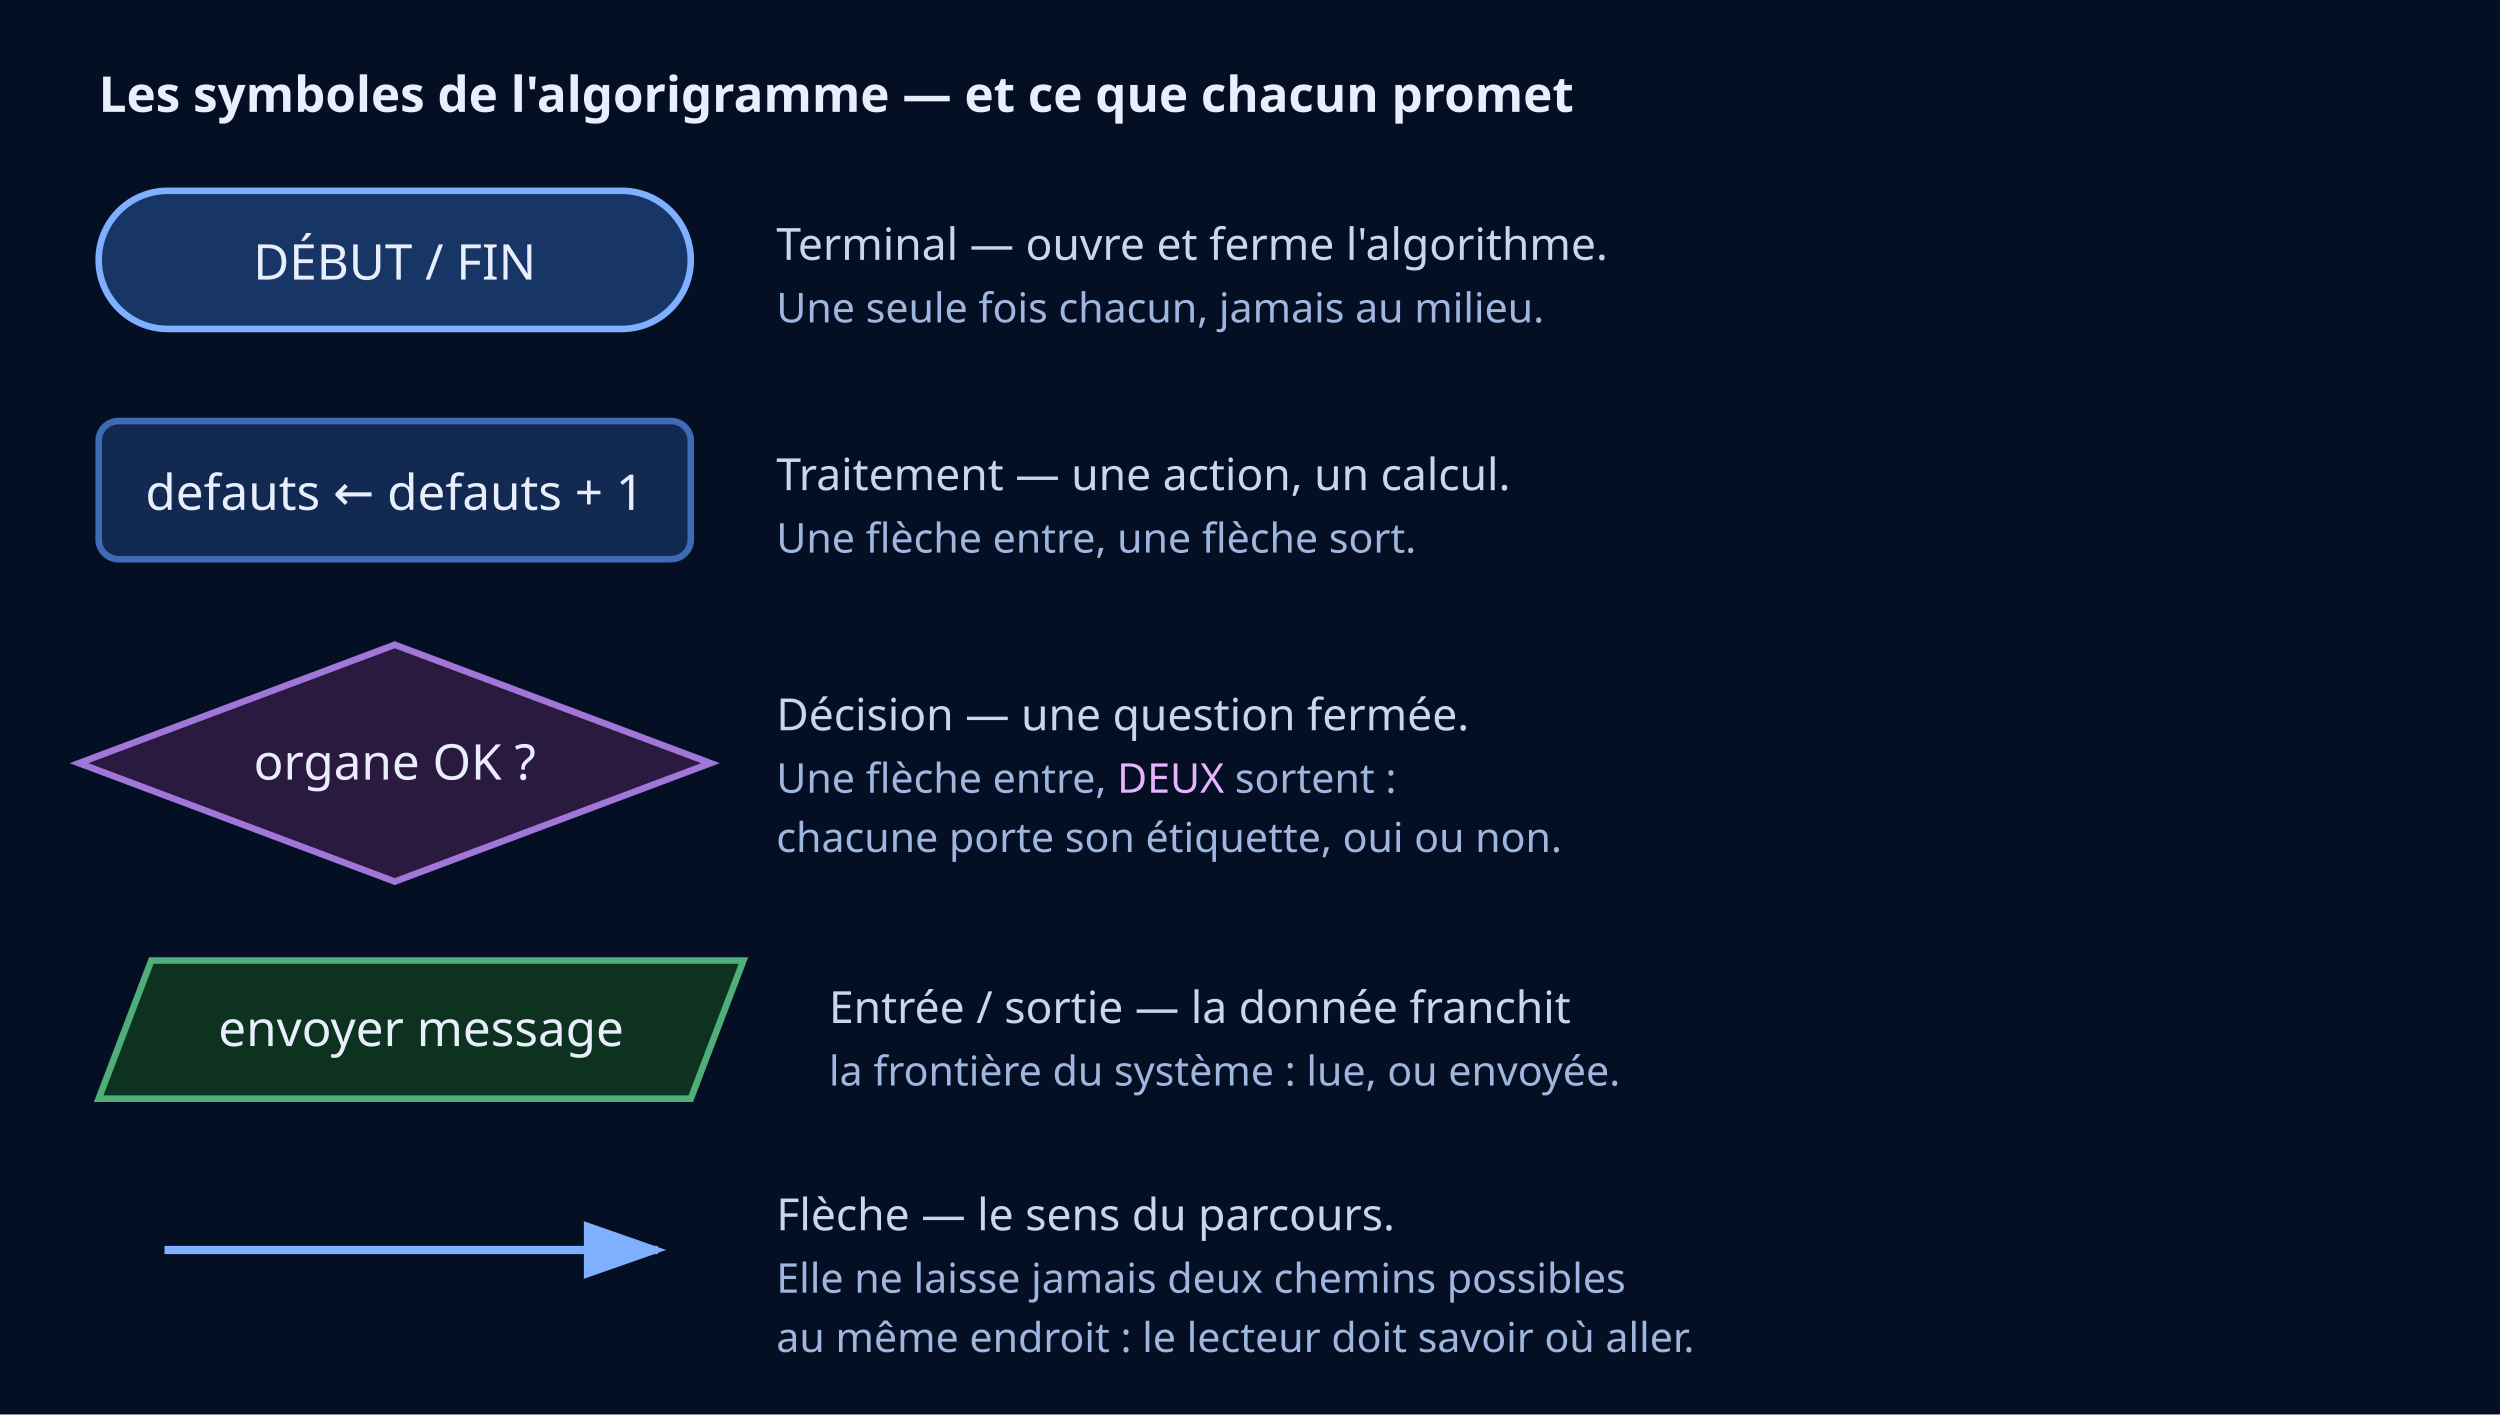
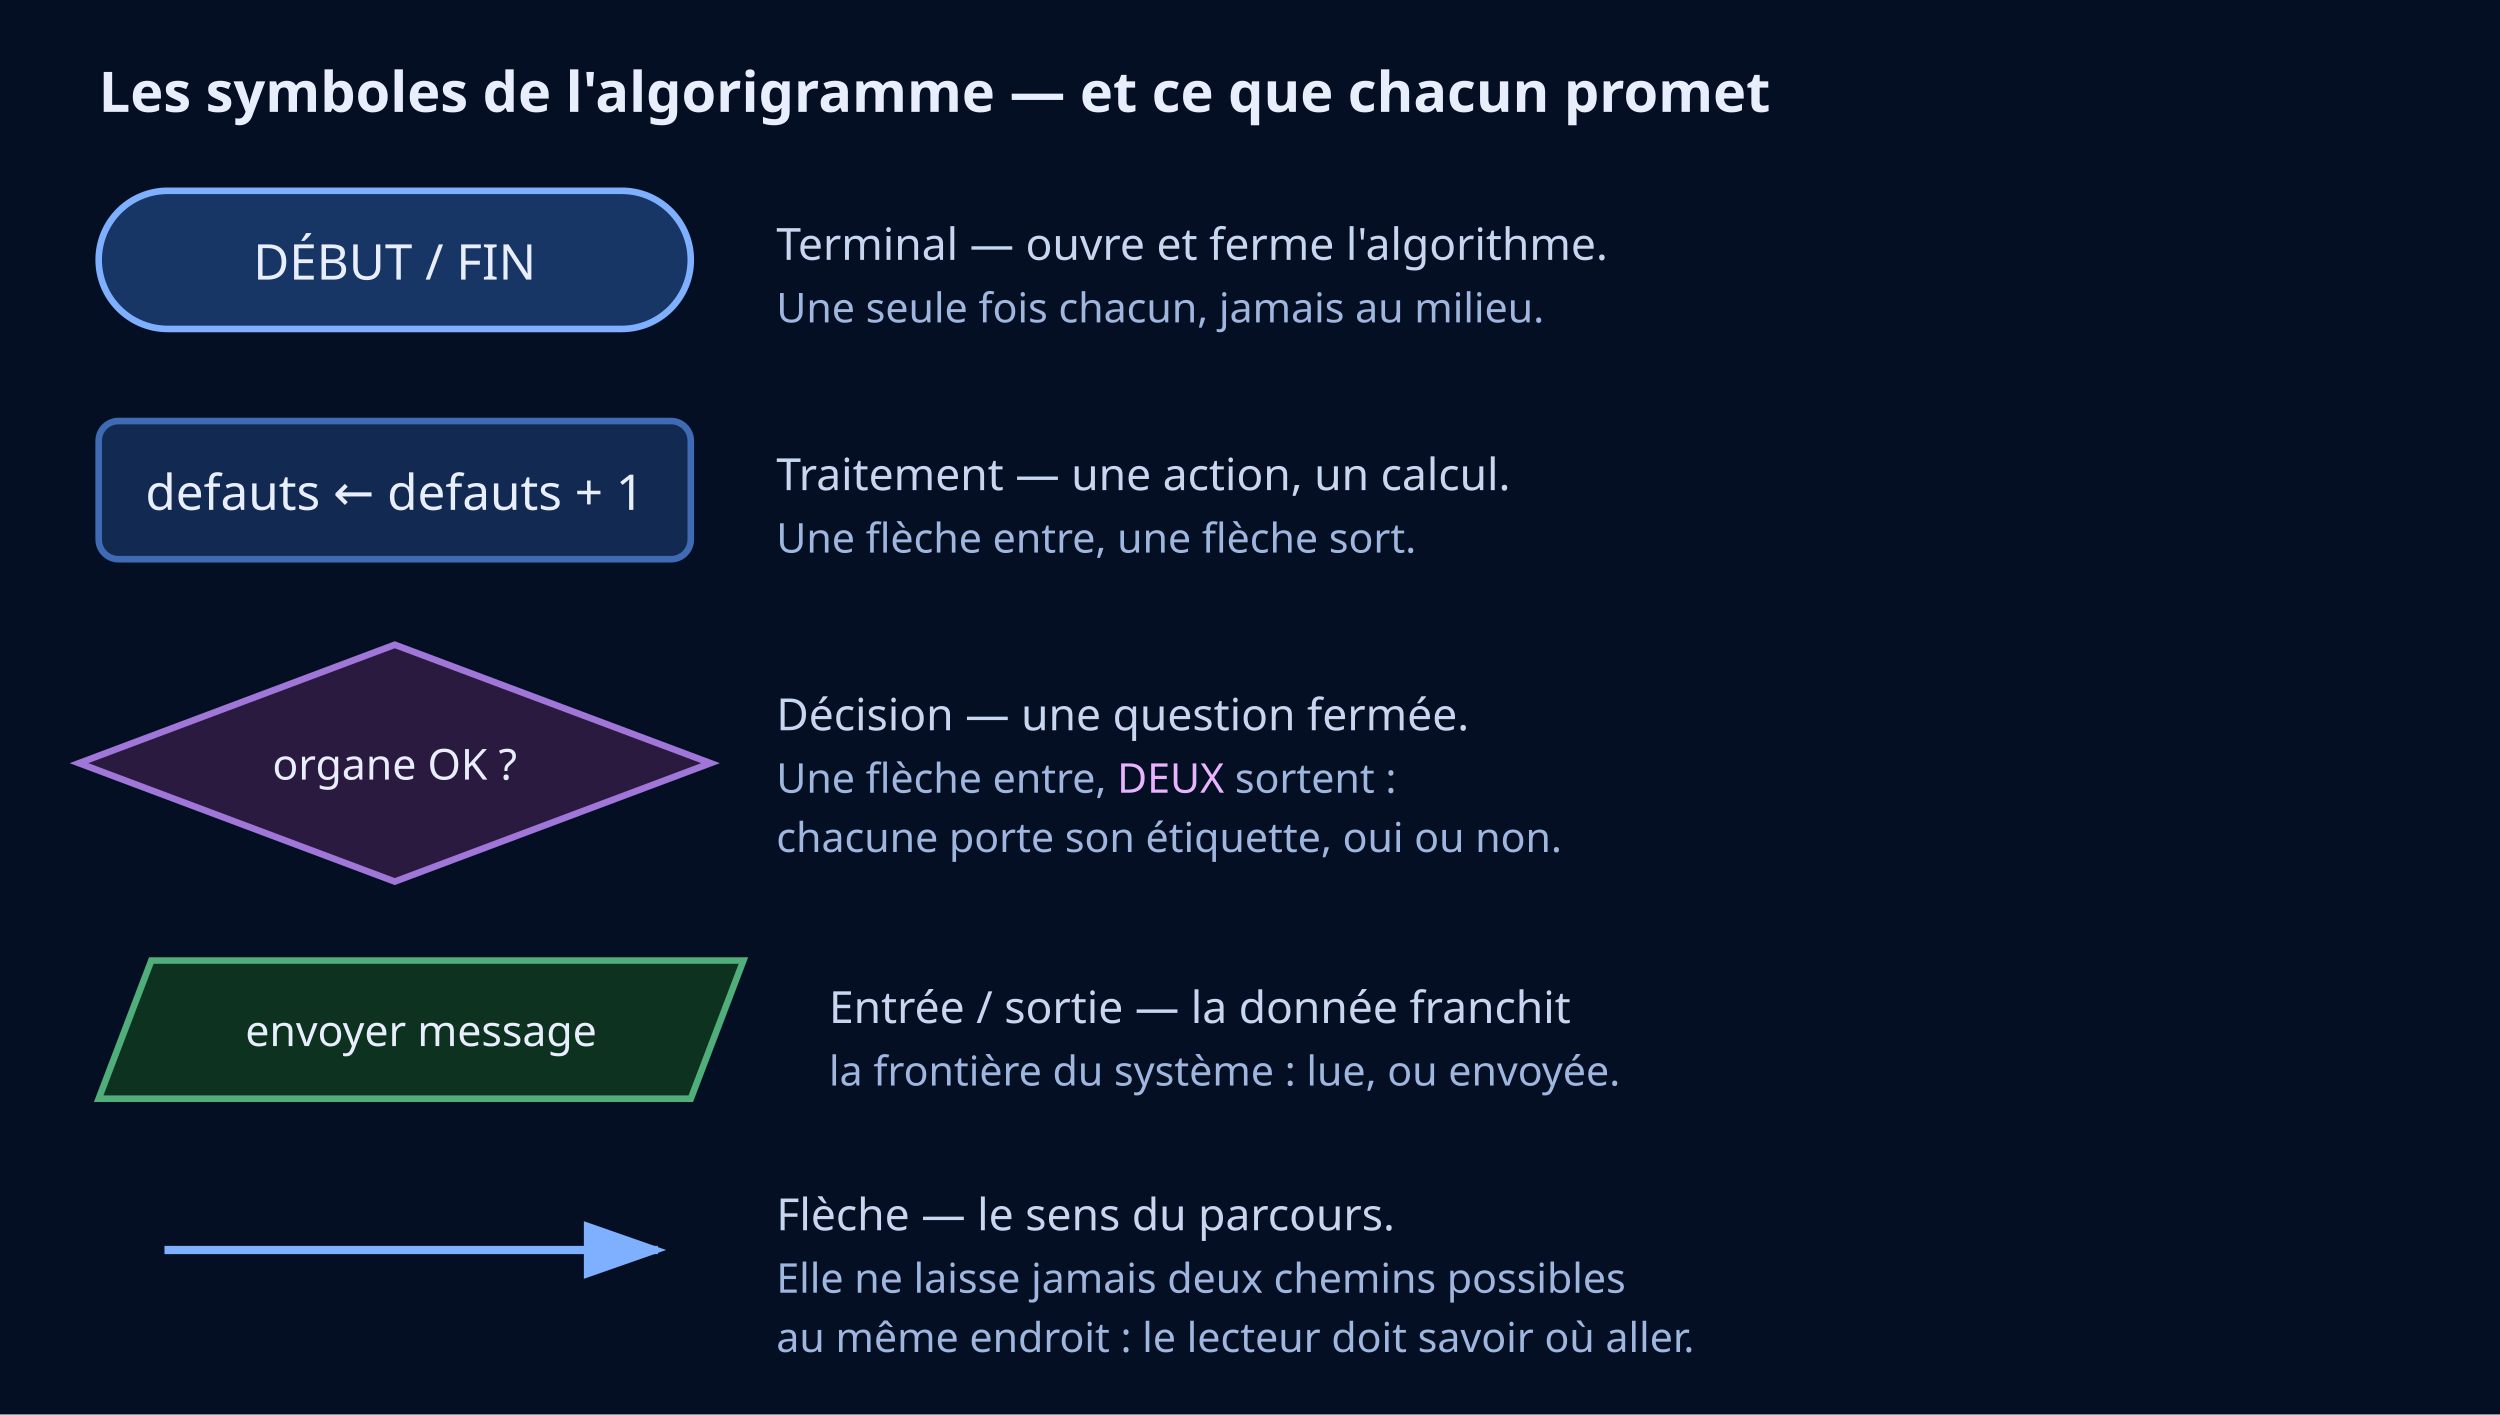
<svg xmlns="http://www.w3.org/2000/svg" viewBox="0 0 760 430" role="img" aria-labelledby="t2 d2" font-family="Poppins, Segoe UI, sans-serif">
  <rect width="760" height="430" fill="#050f24" />
  <style>
-     text{fill:#e8eefc;font-size:15px;font-family:Poppins, Segoe UI, sans-serif}
-     .r{font-size:13.5px;fill:#c8d6f0}
-     .n{font-size:12.5px;fill:#9fb6df}
+     text{font-family:Poppins, Segoe UI, sans-serif}
+     text:not([font-size]){font-size:15px}
+     .r:not([font-size]){font-size:13.5px}
+     .n:not([font-size]){font-size:12.5px}
+     text:not([fill]){fill:#e8eefc}
+     .r:not([fill]){fill:#c8d6f0}
+     .n:not([fill]){fill:#9fb6df}
  </style>
  <defs>
    <marker id="b" markerWidth="25" markerHeight="25" refX="9" refY="3.5" orient="auto" viewBox="0 0 10 10" markerUnits="userSpaceOnUse">
      <polygon points="0 0, 10 3.5, 0 7" fill="#7fb0ff" />
    </marker>
  </defs>
  <text x="30" y="34" font-size="17" font-weight="600">Les symboles de l'algorigramme — et ce que chacun promet</text>
  <rect x="30" y="58" width="180" height="42" rx="21" fill="#173666" stroke="#7fb0ff" stroke-width="2" />
  <text x="120" y="85" text-anchor="middle">DÉBUT / FIN</text>
  <text class="r" x="236" y="79">Terminal — ouvre et ferme l'algorithme.</text>
  <text class="n" x="236" y="98">Une seule fois chacun, jamais au milieu.</text>
  <rect x="30" y="128" width="180" height="42" rx="6" fill="#122a52" stroke="#3f6bb5" stroke-width="2" />
  <text x="120" y="155" text-anchor="middle">defauts ← defauts + 1</text>
  <text class="r" x="236" y="149">Traitement — une action, un calcul.</text>
  <text class="n" x="236" y="168">Une flèche entre, une flèche sort.</text>
  <polygon points="120,196 216,232 120,268 24,232" fill="#2b1a3f" stroke="#a077d8" stroke-width="2" />
  <text x="120" y="237" text-anchor="middle" font-size="13">organe OK ?</text>
  <text class="r" x="236" y="222">Décision — une question fermée.</text>
  <text class="n" x="236" y="241">Une flèche entre, <tspan fill="#e8b4ff">DEUX</tspan> sortent :</text>
  <text class="n" x="236" y="259">chacune porte son étiquette, oui ou non.</text>
  <polygon points="46,292 226,292 210,334 30,334" fill="#0d3320" stroke="#4fae7a" stroke-width="2" />
  <text x="128" y="318" text-anchor="middle" font-size="13">envoyer message</text>
  <text class="r" x="252" y="311">Entrée / sortie — la donnée franchit</text>
  <text class="n" x="252" y="330">la frontière du système : lue, ou envoyée.</text>
  <path d="M50 380 H 200" stroke="#7fb0ff" stroke-width="2.5" marker-end="url(#b)" fill="none" />
  <text class="r" x="236" y="374">Flèche — le sens du parcours.</text>
  <text class="n" x="236" y="393">Elle ne laisse jamais deux chemins possibles</text>
  <text class="n" x="236" y="411">au même endroit : le lecteur doit savoir où aller.</text>
</svg>
